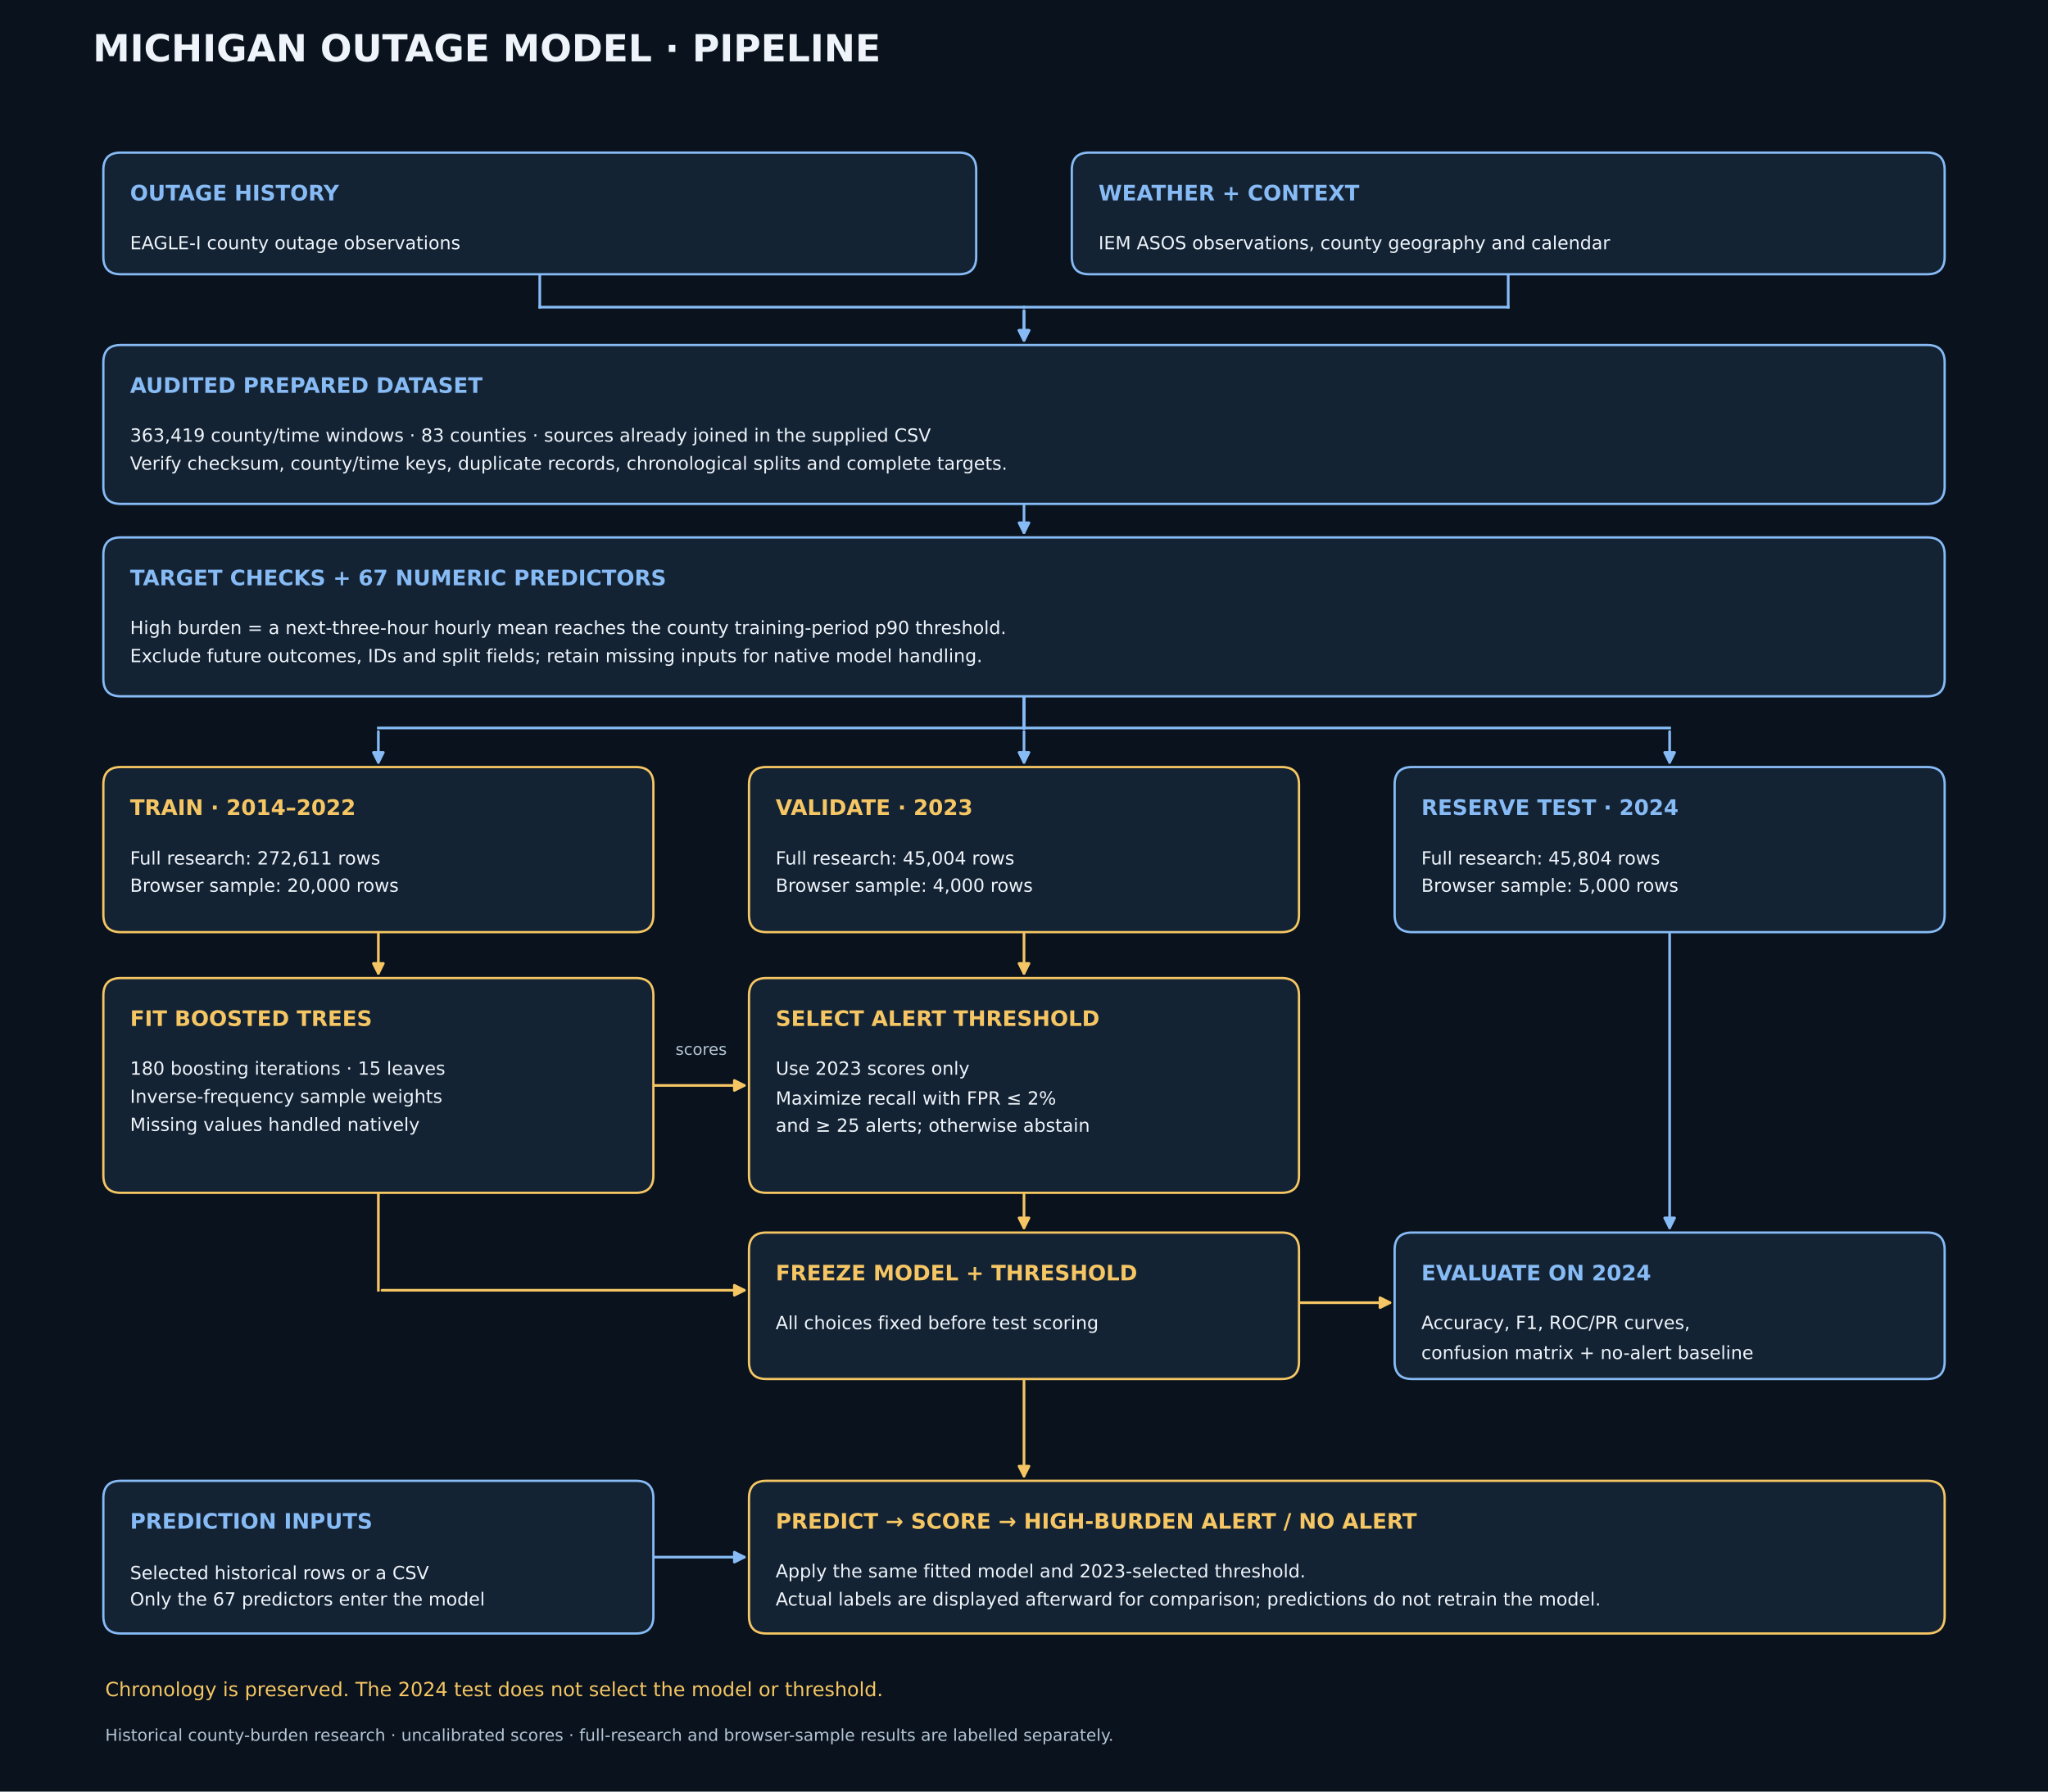
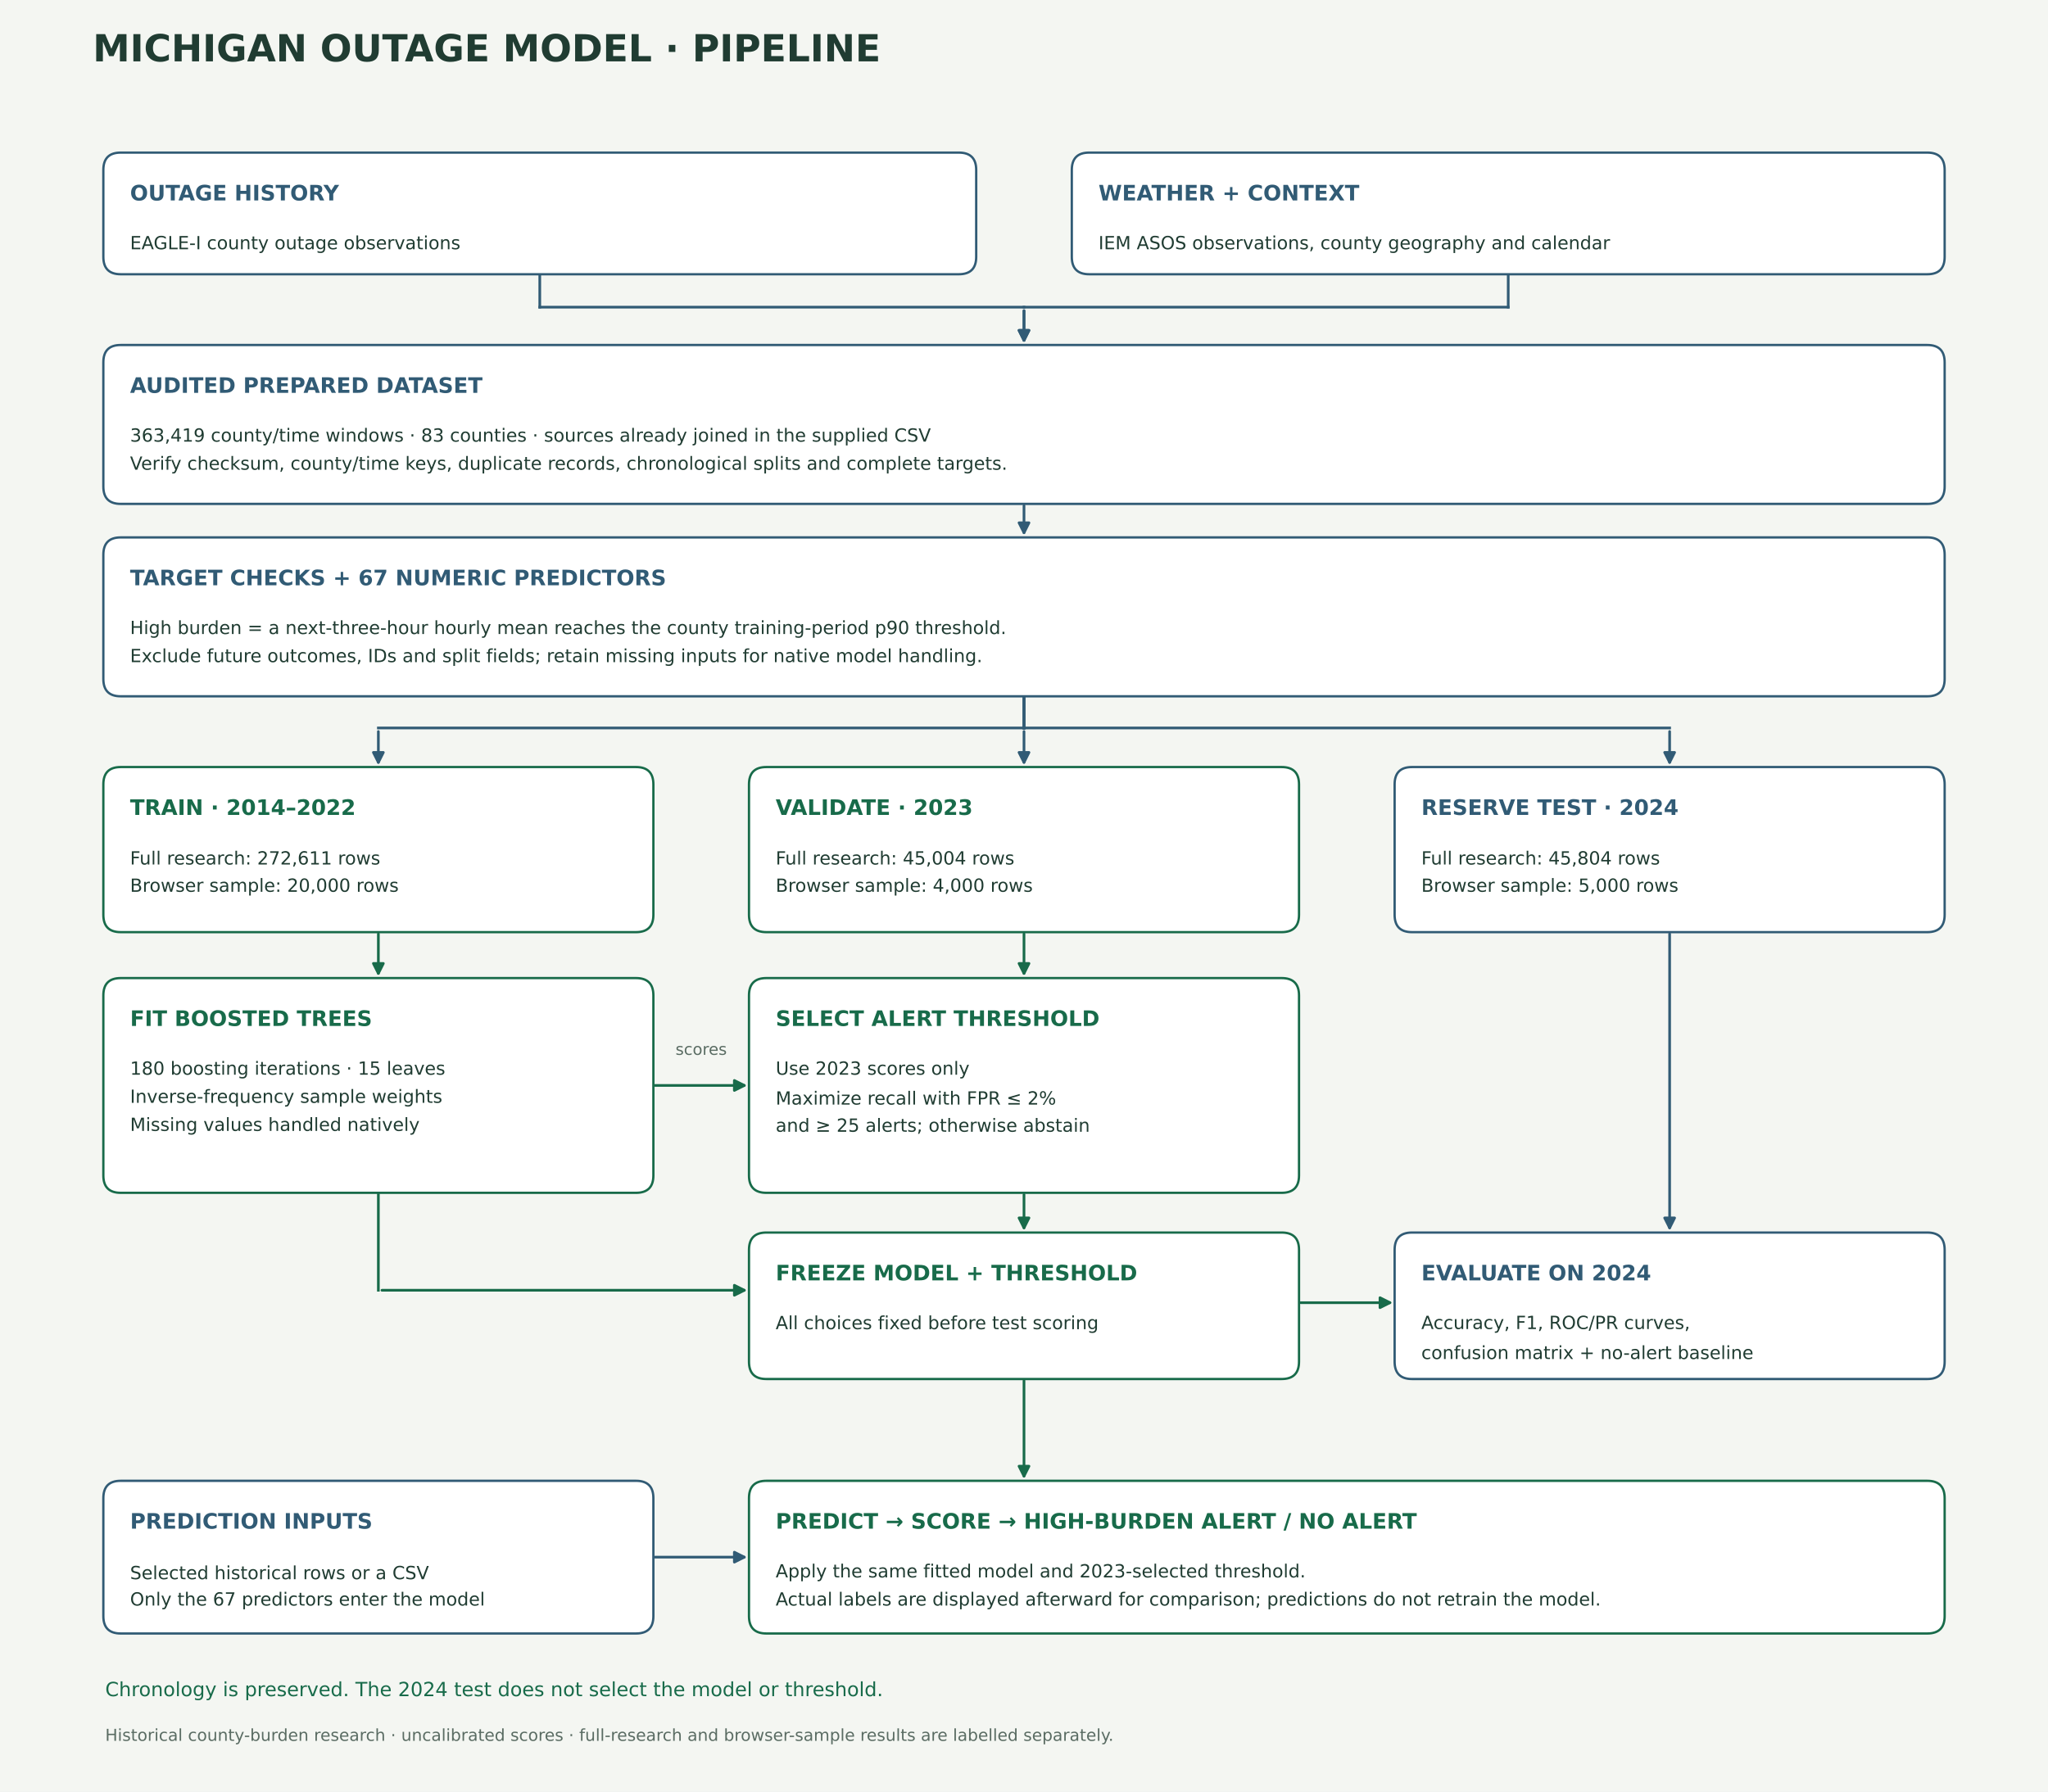
<svg xmlns="http://www.w3.org/2000/svg" width="1152pt" height="1008pt" viewBox="0 0 1152 1008" version="1.1">
  <defs>
    <style type="text/css">*{stroke-linejoin: round; stroke-linecap: butt}</style>
  </defs>
  <g id="figure_1">
    <g id="patch_1">
-       <path d="M 0 1008  L 1152 1008  L 1152 0  L 0 0  z " style="fill: #09121d" />
+       <path d="M 0 1008  L 1152 1008  L 1152 0  L 0 0  z " style="fill: #f4f6f2" />
    </g>
    <g id="axes_1">
      <g id="line2d_1">
-         <path d="M 303.624 153.252  L 303.624 172.807  " clip-path="url(#pd0d8421610)" style="fill: none; stroke: #87bbf5; stroke-width: 1.5; stroke-linecap: square" />
+         <path d="M 303.624 153.252  L 303.624 172.807  " clip-path="url(#p6b2685b8ad)" style="fill: none; stroke: #315b75; stroke-width: 1.5; stroke-linecap: square" />
      </g>
      <g id="line2d_2">
-         <path d="M 303.624 172.807  L 576 172.807  " clip-path="url(#pd0d8421610)" style="fill: none; stroke: #87bbf5; stroke-width: 1.5; stroke-linecap: square" />
+         <path d="M 303.624 172.807  L 576 172.807  " clip-path="url(#p6b2685b8ad)" style="fill: none; stroke: #315b75; stroke-width: 1.5; stroke-linecap: square" />
      </g>
      <g id="patch_2">
-         <path d="M 576 174.807  Q 576 183.98 576 191.477  " clip-path="url(#pd0d8421610)" style="fill: none; stroke: #87bbf5; stroke-width: 1.5; stroke-linecap: round" />
-         <path d="M 578.8 185.877  L 576 191.477  L 573.2 185.877  z " clip-path="url(#pd0d8421610)" style="fill: #87bbf5; stroke: #87bbf5; stroke-width: 1.5; stroke-linecap: round" />
+         <path d="M 576 174.807  Q 576 183.98 576 191.477  " clip-path="url(#p6b2685b8ad)" style="fill: none; stroke: #315b75; stroke-width: 1.5; stroke-linecap: round" />
+         <path d="M 578.8 185.877  L 576 191.477  L 573.2 185.877  z " clip-path="url(#p6b2685b8ad)" style="fill: #315b75; stroke: #315b75; stroke-width: 1.5; stroke-linecap: round" />
      </g>
      <g id="line2d_3">
-         <path d="M 848.376 153.252  L 848.376 172.807  " clip-path="url(#pd0d8421610)" style="fill: none; stroke: #87bbf5; stroke-width: 1.5; stroke-linecap: square" />
+         <path d="M 848.376 153.252  L 848.376 172.807  " clip-path="url(#p6b2685b8ad)" style="fill: none; stroke: #315b75; stroke-width: 1.5; stroke-linecap: square" />
      </g>
      <g id="line2d_4">
-         <path d="M 848.376 172.807  L 576 172.807  " clip-path="url(#pd0d8421610)" style="fill: none; stroke: #87bbf5; stroke-width: 1.5; stroke-linecap: square" />
+         <path d="M 848.376 172.807  L 576 172.807  " clip-path="url(#p6b2685b8ad)" style="fill: none; stroke: #315b75; stroke-width: 1.5; stroke-linecap: square" />
      </g>
      <g id="patch_3">
-         <path d="M 576 174.807  Q 576 183.98 576 191.477  " clip-path="url(#pd0d8421610)" style="fill: none; stroke: #87bbf5; stroke-width: 1.5; stroke-linecap: round" />
-         <path d="M 578.8 185.877  L 576 191.477  L 573.2 185.877  z " clip-path="url(#pd0d8421610)" style="fill: #87bbf5; stroke: #87bbf5; stroke-width: 1.5; stroke-linecap: round" />
+         <path d="M 576 174.807  Q 576 183.98 576 191.477  " clip-path="url(#p6b2685b8ad)" style="fill: none; stroke: #315b75; stroke-width: 1.5; stroke-linecap: round" />
+         <path d="M 578.8 185.877  L 576 191.477  L 573.2 185.877  z " clip-path="url(#p6b2685b8ad)" style="fill: #315b75; stroke: #315b75; stroke-width: 1.5; stroke-linecap: round" />
      </g>
      <g id="patch_4">
-         <path d="M 576 284.453  Q 576 292.929 576 299.727  " clip-path="url(#pd0d8421610)" style="fill: none; stroke: #87bbf5; stroke-width: 1.5; stroke-linecap: round" />
-         <path d="M 578.8 294.127  L 576 299.727  L 573.2 294.127  z " clip-path="url(#pd0d8421610)" style="fill: #87bbf5; stroke: #87bbf5; stroke-width: 1.5; stroke-linecap: round" />
+         <path d="M 576 284.453  Q 576 292.929 576 299.727  " clip-path="url(#p6b2685b8ad)" style="fill: none; stroke: #315b75; stroke-width: 1.5; stroke-linecap: round" />
+         <path d="M 578.8 294.127  L 576 299.727  L 573.2 294.127  z " clip-path="url(#p6b2685b8ad)" style="fill: #315b75; stroke: #315b75; stroke-width: 1.5; stroke-linecap: round" />
      </g>
      <g id="line2d_5">
-         <path d="M 576 390.708  L 576 409.565  " clip-path="url(#pd0d8421610)" style="fill: none; stroke: #87bbf5; stroke-width: 1.5; stroke-linecap: square" />
+         <path d="M 576 390.708  L 576 409.565  " clip-path="url(#p6b2685b8ad)" style="fill: none; stroke: #315b75; stroke-width: 1.5; stroke-linecap: square" />
      </g>
      <g id="line2d_6">
-         <path d="M 576 409.565  L 212.832 409.565  " clip-path="url(#pd0d8421610)" style="fill: none; stroke: #87bbf5; stroke-width: 1.5; stroke-linecap: square" />
+         <path d="M 576 409.565  L 212.832 409.565  " clip-path="url(#p6b2685b8ad)" style="fill: none; stroke: #315b75; stroke-width: 1.5; stroke-linecap: square" />
      </g>
      <g id="patch_5">
-         <path d="M 212.832 411.565  Q 212.832 421.088 212.832 428.934  " clip-path="url(#pd0d8421610)" style="fill: none; stroke: #87bbf5; stroke-width: 1.5; stroke-linecap: round" />
-         <path d="M 215.632 423.334  L 212.832 428.934  L 210.032 423.334  z " clip-path="url(#pd0d8421610)" style="fill: #87bbf5; stroke: #87bbf5; stroke-width: 1.5; stroke-linecap: round" />
+         <path d="M 212.832 411.565  Q 212.832 421.088 212.832 428.934  " clip-path="url(#p6b2685b8ad)" style="fill: none; stroke: #315b75; stroke-width: 1.5; stroke-linecap: round" />
+         <path d="M 215.632 423.334  L 212.832 428.934  L 210.032 423.334  z " clip-path="url(#p6b2685b8ad)" style="fill: #315b75; stroke: #315b75; stroke-width: 1.5; stroke-linecap: round" />
      </g>
      <g id="line2d_7">
-         <path d="M 576 390.708  L 576 409.565  " clip-path="url(#pd0d8421610)" style="fill: none; stroke: #87bbf5; stroke-width: 1.5; stroke-linecap: square" />
+         <path d="M 576 390.708  L 576 409.565  " clip-path="url(#p6b2685b8ad)" style="fill: none; stroke: #315b75; stroke-width: 1.5; stroke-linecap: square" />
      </g>
      <g id="line2d_8">
-         <path d="M 576 409.565  L 576 409.565  " clip-path="url(#pd0d8421610)" style="fill: none; stroke: #87bbf5; stroke-width: 1.5; stroke-linecap: square" />
+         <path d="M 576 409.565  L 576 409.565  " clip-path="url(#p6b2685b8ad)" style="fill: none; stroke: #315b75; stroke-width: 1.5; stroke-linecap: square" />
      </g>
      <g id="patch_6">
-         <path d="M 576 411.565  Q 576 421.088 576 428.934  " clip-path="url(#pd0d8421610)" style="fill: none; stroke: #87bbf5; stroke-width: 1.5; stroke-linecap: round" />
-         <path d="M 578.8 423.334  L 576 428.934  L 573.2 423.334  z " clip-path="url(#pd0d8421610)" style="fill: #87bbf5; stroke: #87bbf5; stroke-width: 1.5; stroke-linecap: round" />
+         <path d="M 576 411.565  Q 576 421.088 576 428.934  " clip-path="url(#p6b2685b8ad)" style="fill: none; stroke: #315b75; stroke-width: 1.5; stroke-linecap: round" />
+         <path d="M 578.8 423.334  L 576 428.934  L 573.2 423.334  z " clip-path="url(#p6b2685b8ad)" style="fill: #315b75; stroke: #315b75; stroke-width: 1.5; stroke-linecap: round" />
      </g>
      <g id="line2d_9">
-         <path d="M 576 390.708  L 576 409.565  " clip-path="url(#pd0d8421610)" style="fill: none; stroke: #87bbf5; stroke-width: 1.5; stroke-linecap: square" />
+         <path d="M 576 390.708  L 576 409.565  " clip-path="url(#p6b2685b8ad)" style="fill: none; stroke: #315b75; stroke-width: 1.5; stroke-linecap: square" />
      </g>
      <g id="line2d_10">
-         <path d="M 576 409.565  L 939.168 409.565  " clip-path="url(#pd0d8421610)" style="fill: none; stroke: #87bbf5; stroke-width: 1.5; stroke-linecap: square" />
+         <path d="M 576 409.565  L 939.168 409.565  " clip-path="url(#p6b2685b8ad)" style="fill: none; stroke: #315b75; stroke-width: 1.5; stroke-linecap: square" />
      </g>
      <g id="patch_7">
-         <path d="M 939.168 411.565  Q 939.168 421.088 939.168 428.934  " clip-path="url(#pd0d8421610)" style="fill: none; stroke: #87bbf5; stroke-width: 1.5; stroke-linecap: round" />
-         <path d="M 941.968 423.334  L 939.168 428.934  L 936.368 423.334  z " clip-path="url(#pd0d8421610)" style="fill: #87bbf5; stroke: #87bbf5; stroke-width: 1.5; stroke-linecap: round" />
+         <path d="M 939.168 411.565  Q 939.168 421.088 939.168 428.934  " clip-path="url(#p6b2685b8ad)" style="fill: none; stroke: #315b75; stroke-width: 1.5; stroke-linecap: round" />
+         <path d="M 941.968 423.334  L 939.168 428.934  L 936.368 423.334  z " clip-path="url(#p6b2685b8ad)" style="fill: #315b75; stroke: #315b75; stroke-width: 1.5; stroke-linecap: round" />
      </g>
      <g id="patch_8">
-         <path d="M 212.832 525.406  Q 212.832 537.374 212.832 547.665  " clip-path="url(#pd0d8421610)" style="fill: none; stroke: #f5c663; stroke-width: 1.5; stroke-linecap: round" />
-         <path d="M 215.632 542.065  L 212.832 547.665  L 210.032 542.065  z " clip-path="url(#pd0d8421610)" style="fill: #f5c663; stroke: #f5c663; stroke-width: 1.5; stroke-linecap: round" />
+         <path d="M 212.832 525.406  Q 212.832 537.374 212.832 547.665  " clip-path="url(#p6b2685b8ad)" style="fill: none; stroke: #186b4a; stroke-width: 1.5; stroke-linecap: round" />
+         <path d="M 215.632 542.065  L 212.832 547.665  L 210.032 542.065  z " clip-path="url(#p6b2685b8ad)" style="fill: #186b4a; stroke: #186b4a; stroke-width: 1.5; stroke-linecap: round" />
      </g>
      <g id="patch_9">
-         <path d="M 576 525.406  Q 576 537.374 576 547.665  " clip-path="url(#pd0d8421610)" style="fill: none; stroke: #f5c663; stroke-width: 1.5; stroke-linecap: round" />
-         <path d="M 578.8 542.065  L 576 547.665  L 573.2 542.065  z " clip-path="url(#pd0d8421610)" style="fill: #f5c663; stroke: #f5c663; stroke-width: 1.5; stroke-linecap: round" />
+         <path d="M 576 525.406  Q 576 537.374 576 547.665  " clip-path="url(#p6b2685b8ad)" style="fill: none; stroke: #186b4a; stroke-width: 1.5; stroke-linecap: round" />
+         <path d="M 578.8 542.065  L 576 547.665  L 573.2 542.065  z " clip-path="url(#p6b2685b8ad)" style="fill: #186b4a; stroke: #186b4a; stroke-width: 1.5; stroke-linecap: round" />
      </g>
      <g id="patch_10">
-         <path d="M 368.482 610.704  Q 394.416 610.704 418.673 610.704  " clip-path="url(#pd0d8421610)" style="fill: none; stroke: #f5c663; stroke-width: 1.5; stroke-linecap: round" />
-         <path d="M 413.073 607.904  L 418.673 610.704  L 413.073 613.504  z " clip-path="url(#pd0d8421610)" style="fill: #f5c663; stroke: #f5c663; stroke-width: 1.5; stroke-linecap: round" />
+         <path d="M 368.482 610.704  Q 394.416 610.704 418.673 610.704  " clip-path="url(#p6b2685b8ad)" style="fill: none; stroke: #186b4a; stroke-width: 1.5; stroke-linecap: round" />
+         <path d="M 413.073 607.904  L 418.673 610.704  L 413.073 613.504  z " clip-path="url(#p6b2685b8ad)" style="fill: #186b4a; stroke: #186b4a; stroke-width: 1.5; stroke-linecap: round" />
      </g>
      <g id="line2d_11">
-         <path d="M 212.832 670.068  L 212.832 725.94  " clip-path="url(#pd0d8421610)" style="fill: none; stroke: #f5c663; stroke-width: 1.5; stroke-linecap: square" />
+         <path d="M 212.832 670.068  L 212.832 725.94  " clip-path="url(#p6b2685b8ad)" style="fill: none; stroke: #186b4a; stroke-width: 1.5; stroke-linecap: square" />
      </g>
      <g id="patch_11">
-         <path d="M 214.83 725.94  Q 317.592 725.94 418.677 725.94  " clip-path="url(#pd0d8421610)" style="fill: none; stroke: #f5c663; stroke-width: 1.5; stroke-linecap: round" />
-         <path d="M 413.077 723.14  L 418.677 725.94  L 413.077 728.74  z " clip-path="url(#pd0d8421610)" style="fill: #f5c663; stroke: #f5c663; stroke-width: 1.5; stroke-linecap: round" />
+         <path d="M 214.83 725.94  Q 317.592 725.94 418.677 725.94  " clip-path="url(#p6b2685b8ad)" style="fill: none; stroke: #186b4a; stroke-width: 1.5; stroke-linecap: round" />
+         <path d="M 413.077 723.14  L 418.677 725.94  L 413.077 728.74  z " clip-path="url(#p6b2685b8ad)" style="fill: #186b4a; stroke: #186b4a; stroke-width: 1.5; stroke-linecap: round" />
      </g>
      <g id="patch_12">
-         <path d="M 576 672.07  Q 576 682.29 576 690.832  " clip-path="url(#pd0d8421610)" style="fill: none; stroke: #f5c663; stroke-width: 1.5; stroke-linecap: round" />
-         <path d="M 578.8 685.232  L 576 690.832  L 573.2 685.232  z " clip-path="url(#pd0d8421610)" style="fill: #f5c663; stroke: #f5c663; stroke-width: 1.5; stroke-linecap: round" />
+         <path d="M 576 672.07  Q 576 682.29 576 690.832  " clip-path="url(#p6b2685b8ad)" style="fill: none; stroke: #186b4a; stroke-width: 1.5; stroke-linecap: round" />
+         <path d="M 578.8 685.232  L 576 690.832  L 573.2 685.232  z " clip-path="url(#p6b2685b8ad)" style="fill: #186b4a; stroke: #186b4a; stroke-width: 1.5; stroke-linecap: round" />
      </g>
      <g id="patch_13">
-         <path d="M 939.168 525.407  Q 939.168 608.959 939.168 690.835  " clip-path="url(#pd0d8421610)" style="fill: none; stroke: #87bbf5; stroke-width: 1.5; stroke-linecap: round" />
-         <path d="M 941.968 685.235  L 939.168 690.835  L 936.368 685.235  z " clip-path="url(#pd0d8421610)" style="fill: #87bbf5; stroke: #87bbf5; stroke-width: 1.5; stroke-linecap: round" />
+         <path d="M 939.168 525.407  Q 939.168 608.959 939.168 690.835  " clip-path="url(#p6b2685b8ad)" style="fill: none; stroke: #315b75; stroke-width: 1.5; stroke-linecap: round" />
+         <path d="M 941.968 685.235  L 939.168 690.835  L 936.368 685.235  z " clip-path="url(#p6b2685b8ad)" style="fill: #315b75; stroke: #315b75; stroke-width: 1.5; stroke-linecap: round" />
      </g>
      <g id="patch_14">
-         <path d="M 731.65 732.924  Q 757.584 732.924 781.841 732.924  " clip-path="url(#pd0d8421610)" style="fill: none; stroke: #f5c663; stroke-width: 1.5; stroke-linecap: round" />
-         <path d="M 776.241 730.124  L 781.841 732.924  L 776.241 735.724  z " clip-path="url(#pd0d8421610)" style="fill: #f5c663; stroke: #f5c663; stroke-width: 1.5; stroke-linecap: round" />
+         <path d="M 731.65 732.924  Q 757.584 732.924 781.841 732.924  " clip-path="url(#p6b2685b8ad)" style="fill: none; stroke: #186b4a; stroke-width: 1.5; stroke-linecap: round" />
+         <path d="M 776.241 730.124  L 781.841 732.924  L 776.241 735.724  z " clip-path="url(#p6b2685b8ad)" style="fill: #186b4a; stroke: #186b4a; stroke-width: 1.5; stroke-linecap: round" />
      </g>
      <g id="patch_15">
-         <path d="M 368.482 876.096  Q 394.416 876.096 418.673 876.096  " clip-path="url(#pd0d8421610)" style="fill: none; stroke: #87bbf5; stroke-width: 1.5; stroke-linecap: round" />
-         <path d="M 413.073 873.296  L 418.673 876.096  L 413.073 878.896  z " clip-path="url(#pd0d8421610)" style="fill: #87bbf5; stroke: #87bbf5; stroke-width: 1.5; stroke-linecap: round" />
+         <path d="M 368.482 876.096  Q 394.416 876.096 418.673 876.096  " clip-path="url(#p6b2685b8ad)" style="fill: none; stroke: #315b75; stroke-width: 1.5; stroke-linecap: round" />
+         <path d="M 413.073 873.296  L 418.673 876.096  L 413.073 878.896  z " clip-path="url(#p6b2685b8ad)" style="fill: #315b75; stroke: #315b75; stroke-width: 1.5; stroke-linecap: round" />
      </g>
      <g id="patch_16">
-         <path d="M 576 776.824  Q 576 804.509 576 830.516  " clip-path="url(#pd0d8421610)" style="fill: none; stroke: #f5c663; stroke-width: 1.5; stroke-linecap: round" />
-         <path d="M 578.8 824.916  L 576 830.516  L 573.2 824.916  z " clip-path="url(#pd0d8421610)" style="fill: #f5c663; stroke: #f5c663; stroke-width: 1.5; stroke-linecap: round" />
+         <path d="M 576 776.824  Q 576 804.509 576 830.516  " clip-path="url(#p6b2685b8ad)" style="fill: none; stroke: #186b4a; stroke-width: 1.5; stroke-linecap: round" />
+         <path d="M 578.8 824.916  L 576 830.516  L 573.2 824.916  z " clip-path="url(#p6b2685b8ad)" style="fill: #186b4a; stroke: #186b4a; stroke-width: 1.5; stroke-linecap: round" />
      </g>
      <g id="patch_17">
-         <path d="M 67.914 154.3  L 539.334 154.3  Q 549.112 154.3 549.112 144.522  L 549.112 95.634  Q 549.112 85.856 539.334 85.856  L 67.914 85.856  Q 58.136 85.856 58.136 95.634  L 58.136 144.522  Q 58.136 154.3 67.914 154.3  z " clip-path="url(#pd0d8421610)" style="fill: #142334; stroke: #87bbf5; stroke-width: 1.3; stroke-linejoin: miter" />
+         <path d="M 67.914 154.3  L 539.334 154.3  Q 549.112 154.3 549.112 144.522  L 549.112 95.634  Q 549.112 85.856 539.334 85.856  L 67.914 85.856  Q 58.136 85.856 58.136 95.634  L 58.136 144.522  Q 58.136 154.3 67.914 154.3  z " clip-path="url(#p6b2685b8ad)" style="fill: #ffffff; stroke: #315b75; stroke-width: 1.3; stroke-linejoin: miter" />
      </g>
      <g id="patch_18">
-         <path d="M 612.666 154.3  L 1084.086 154.3  Q 1093.864 154.3 1093.864 144.522  L 1093.864 95.634  Q 1093.864 85.856 1084.086 85.856  L 612.666 85.856  Q 602.888 85.856 602.888 95.634  L 602.888 144.522  Q 602.888 154.3 612.666 154.3  z " clip-path="url(#pd0d8421610)" style="fill: #142334; stroke: #87bbf5; stroke-width: 1.3; stroke-linejoin: miter" />
+         <path d="M 612.666 154.3  L 1084.086 154.3  Q 1093.864 154.3 1093.864 144.522  L 1093.864 95.634  Q 1093.864 85.856 1084.086 85.856  L 612.666 85.856  Q 602.888 85.856 602.888 95.634  L 602.888 144.522  Q 602.888 154.3 612.666 154.3  z " clip-path="url(#p6b2685b8ad)" style="fill: #ffffff; stroke: #315b75; stroke-width: 1.3; stroke-linejoin: miter" />
      </g>
      <g id="patch_19">
-         <path d="M 67.914 283.504  L 1084.086 283.504  Q 1093.864 283.504 1093.864 273.726  L 1093.864 203.886  Q 1093.864 194.108 1084.086 194.108  L 67.914 194.108  Q 58.136 194.108 58.136 203.886  L 58.136 273.726  Q 58.136 283.504 67.914 283.504  z " clip-path="url(#pd0d8421610)" style="fill: #142334; stroke: #87bbf5; stroke-width: 1.3; stroke-linejoin: miter" />
+         <path d="M 67.914 283.504  L 1084.086 283.504  Q 1093.864 283.504 1093.864 273.726  L 1093.864 203.886  Q 1093.864 194.108 1084.086 194.108  L 67.914 194.108  Q 58.136 194.108 58.136 203.886  L 58.136 273.726  Q 58.136 283.504 67.914 283.504  z " clip-path="url(#p6b2685b8ad)" style="fill: #ffffff; stroke: #315b75; stroke-width: 1.3; stroke-linejoin: miter" />
      </g>
      <g id="patch_20">
-         <path d="M 67.914 391.756  L 1084.086 391.756  Q 1093.864 391.756 1093.864 381.978  L 1093.864 312.138  Q 1093.864 302.36 1084.086 302.36  L 67.914 302.36  Q 58.136 302.36 58.136 312.138  L 58.136 381.978  Q 58.136 391.756 67.914 391.756  z " clip-path="url(#pd0d8421610)" style="fill: #142334; stroke: #87bbf5; stroke-width: 1.3; stroke-linejoin: miter" />
+         <path d="M 67.914 391.756  L 1084.086 391.756  Q 1093.864 391.756 1093.864 381.978  L 1093.864 312.138  Q 1093.864 302.36 1084.086 302.36  L 67.914 302.36  Q 58.136 302.36 58.136 312.138  L 58.136 381.978  Q 58.136 391.756 67.914 391.756  z " clip-path="url(#p6b2685b8ad)" style="fill: #ffffff; stroke: #315b75; stroke-width: 1.3; stroke-linejoin: miter" />
      </g>
      <g id="patch_21">
-         <path d="M 67.914 524.452  L 357.75 524.452  Q 367.528 524.452 367.528 514.674  L 367.528 441.342  Q 367.528 431.564 357.75 431.564  L 67.914 431.564  Q 58.136 431.564 58.136 441.342  L 58.136 514.674  Q 58.136 524.452 67.914 524.452  z " clip-path="url(#pd0d8421610)" style="fill: #142334; stroke: #f5c663; stroke-width: 1.3; stroke-linejoin: miter" />
+         <path d="M 67.914 524.452  L 357.75 524.452  Q 367.528 524.452 367.528 514.674  L 367.528 441.342  Q 367.528 431.564 357.75 431.564  L 67.914 431.564  Q 58.136 431.564 58.136 441.342  L 58.136 514.674  Q 58.136 524.452 67.914 524.452  z " clip-path="url(#p6b2685b8ad)" style="fill: #ffffff; stroke: #186b4a; stroke-width: 1.3; stroke-linejoin: miter" />
      </g>
      <g id="patch_22">
-         <path d="M 431.082 524.452  L 720.918 524.452  Q 730.696 524.452 730.696 514.674  L 730.696 441.342  Q 730.696 431.564 720.918 431.564  L 431.082 431.564  Q 421.304 431.564 421.304 441.342  L 421.304 514.674  Q 421.304 524.452 431.082 524.452  z " clip-path="url(#pd0d8421610)" style="fill: #142334; stroke: #f5c663; stroke-width: 1.3; stroke-linejoin: miter" />
+         <path d="M 431.082 524.452  L 720.918 524.452  Q 730.696 524.452 730.696 514.674  L 730.696 441.342  Q 730.696 431.564 720.918 431.564  L 431.082 431.564  Q 421.304 431.564 421.304 441.342  L 421.304 514.674  Q 421.304 524.452 431.082 524.452  z " clip-path="url(#p6b2685b8ad)" style="fill: #ffffff; stroke: #186b4a; stroke-width: 1.3; stroke-linejoin: miter" />
      </g>
      <g id="patch_23">
-         <path d="M 794.25 524.452  L 1084.086 524.452  Q 1093.864 524.452 1093.864 514.674  L 1093.864 441.342  Q 1093.864 431.564 1084.086 431.564  L 794.25 431.564  Q 784.472 431.564 784.472 441.342  L 784.472 514.674  Q 784.472 524.452 794.25 524.452  z " clip-path="url(#pd0d8421610)" style="fill: #142334; stroke: #87bbf5; stroke-width: 1.3; stroke-linejoin: miter" />
+         <path d="M 794.25 524.452  L 1084.086 524.452  Q 1093.864 524.452 1093.864 514.674  L 1093.864 441.342  Q 1093.864 431.564 1084.086 431.564  L 794.25 431.564  Q 784.472 431.564 784.472 441.342  L 784.472 514.674  Q 784.472 524.452 794.25 524.452  z " clip-path="url(#p6b2685b8ad)" style="fill: #ffffff; stroke: #315b75; stroke-width: 1.3; stroke-linejoin: miter" />
      </g>
      <g id="patch_24">
-         <path d="M 67.914 671.116  L 357.75 671.116  Q 367.528 671.116 367.528 661.338  L 367.528 560.07  Q 367.528 550.292 357.75 550.292  L 67.914 550.292  Q 58.136 550.292 58.136 560.07  L 58.136 661.338  Q 58.136 671.116 67.914 671.116  z " clip-path="url(#pd0d8421610)" style="fill: #142334; stroke: #f5c663; stroke-width: 1.3; stroke-linejoin: miter" />
+         <path d="M 67.914 671.116  L 357.75 671.116  Q 367.528 671.116 367.528 661.338  L 367.528 560.07  Q 367.528 550.292 357.75 550.292  L 67.914 550.292  Q 58.136 550.292 58.136 560.07  L 58.136 661.338  Q 58.136 671.116 67.914 671.116  z " clip-path="url(#p6b2685b8ad)" style="fill: #ffffff; stroke: #186b4a; stroke-width: 1.3; stroke-linejoin: miter" />
      </g>
      <g id="patch_25">
-         <path d="M 431.082 671.116  L 720.918 671.116  Q 730.696 671.116 730.696 661.338  L 730.696 560.07  Q 730.696 550.292 720.918 550.292  L 431.082 550.292  Q 421.304 550.292 421.304 560.07  L 421.304 661.338  Q 421.304 671.116 431.082 671.116  z " clip-path="url(#pd0d8421610)" style="fill: #142334; stroke: #f5c663; stroke-width: 1.3; stroke-linejoin: miter" />
+         <path d="M 431.082 671.116  L 720.918 671.116  Q 730.696 671.116 730.696 661.338  L 730.696 560.07  Q 730.696 550.292 720.918 550.292  L 431.082 550.292  Q 421.304 550.292 421.304 560.07  L 421.304 661.338  Q 421.304 671.116 431.082 671.116  z " clip-path="url(#p6b2685b8ad)" style="fill: #ffffff; stroke: #186b4a; stroke-width: 1.3; stroke-linejoin: miter" />
      </g>
      <g id="patch_26">
-         <path d="M 431.082 775.876  L 720.918 775.876  Q 730.696 775.876 730.696 766.098  L 730.696 703.242  Q 730.696 693.464 720.918 693.464  L 431.082 693.464  Q 421.304 693.464 421.304 703.242  L 421.304 766.098  Q 421.304 775.876 431.082 775.876  z " clip-path="url(#pd0d8421610)" style="fill: #142334; stroke: #f5c663; stroke-width: 1.3; stroke-linejoin: miter" />
+         <path d="M 431.082 775.876  L 720.918 775.876  Q 730.696 775.876 730.696 766.098  L 730.696 703.242  Q 730.696 693.464 720.918 693.464  L 431.082 693.464  Q 421.304 693.464 421.304 703.242  L 421.304 766.098  Q 421.304 775.876 431.082 775.876  z " clip-path="url(#p6b2685b8ad)" style="fill: #ffffff; stroke: #186b4a; stroke-width: 1.3; stroke-linejoin: miter" />
      </g>
      <g id="patch_27">
-         <path d="M 794.25 775.876  L 1084.086 775.876  Q 1093.864 775.876 1093.864 766.098  L 1093.864 703.242  Q 1093.864 693.464 1084.086 693.464  L 794.25 693.464  Q 784.472 693.464 784.472 703.242  L 784.472 766.098  Q 784.472 775.876 794.25 775.876  z " clip-path="url(#pd0d8421610)" style="fill: #142334; stroke: #87bbf5; stroke-width: 1.3; stroke-linejoin: miter" />
+         <path d="M 794.25 775.876  L 1084.086 775.876  Q 1093.864 775.876 1093.864 766.098  L 1093.864 703.242  Q 1093.864 693.464 1084.086 693.464  L 794.25 693.464  Q 784.472 693.464 784.472 703.242  L 784.472 766.098  Q 784.472 775.876 794.25 775.876  z " clip-path="url(#p6b2685b8ad)" style="fill: #ffffff; stroke: #315b75; stroke-width: 1.3; stroke-linejoin: miter" />
      </g>
      <g id="patch_28">
-         <path d="M 67.914 919.048  L 357.75 919.048  Q 367.528 919.048 367.528 909.27  L 367.528 842.922  Q 367.528 833.144 357.75 833.144  L 67.914 833.144  Q 58.136 833.144 58.136 842.922  L 58.136 909.27  Q 58.136 919.048 67.914 919.048  z " clip-path="url(#pd0d8421610)" style="fill: #142334; stroke: #87bbf5; stroke-width: 1.3; stroke-linejoin: miter" />
+         <path d="M 67.914 919.048  L 357.75 919.048  Q 367.528 919.048 367.528 909.27  L 367.528 842.922  Q 367.528 833.144 357.75 833.144  L 67.914 833.144  Q 58.136 833.144 58.136 842.922  L 58.136 909.27  Q 58.136 919.048 67.914 919.048  z " clip-path="url(#p6b2685b8ad)" style="fill: #ffffff; stroke: #315b75; stroke-width: 1.3; stroke-linejoin: miter" />
      </g>
      <g id="patch_29">
-         <path d="M 431.082 919.048  L 1084.086 919.048  Q 1093.864 919.048 1093.864 909.27  L 1093.864 842.922  Q 1093.864 833.144 1084.086 833.144  L 431.082 833.144  Q 421.304 833.144 421.304 842.922  L 421.304 909.27  Q 421.304 919.048 431.082 919.048  z " clip-path="url(#pd0d8421610)" style="fill: #142334; stroke: #f5c663; stroke-width: 1.3; stroke-linejoin: miter" />
+         <path d="M 431.082 919.048  L 1084.086 919.048  Q 1093.864 919.048 1093.864 909.27  L 1093.864 842.922  Q 1093.864 833.144 1084.086 833.144  L 431.082 833.144  Q 421.304 833.144 421.304 842.922  L 421.304 909.27  Q 421.304 919.048 431.082 919.048  z " clip-path="url(#p6b2685b8ad)" style="fill: #ffffff; stroke: #186b4a; stroke-width: 1.3; stroke-linejoin: miter" />
      </g>
      <g id="text_1">
-         <text style="font-weight: 700; font-size: 21px; font-family: 'DejaVu Sans', Arial, sans-serif; text-anchor: start; fill: #eef4fa" x="52.2" y="34.524" transform="rotate(-0 52.2 34.524)">MICHIGAN OUTAGE MODEL · PIPELINE</text>
+         <text style="font-weight: 700; font-size: 21px; font-family: 'DejaVu Sans', Arial, sans-serif; text-anchor: start; fill: #203c32" x="52.2" y="34.524" transform="rotate(-0 52.2 34.524)">MICHIGAN OUTAGE MODEL · PIPELINE</text>
      </g>
      <g id="text_2">
-         <text style="font-weight: 700; font-size: 12px; font-family: 'DejaVu Sans', Arial, sans-serif; text-anchor: start; fill: #87bbf5" x="73.152" y="112.783" transform="rotate(-0 73.152 112.7828)">OUTAGE HISTORY</text>
+         <text style="font-weight: 700; font-size: 12px; font-family: 'DejaVu Sans', Arial, sans-serif; text-anchor: start; fill: #315b75" x="73.152" y="112.783" transform="rotate(-0 73.152 112.7828)">OUTAGE HISTORY</text>
      </g>
      <g id="text_3">
-         <text style="font-size: 10.2px; font-family: 'DejaVu Sans', Arial, sans-serif; text-anchor: start; fill: #eef4fa" x="73.152" y="140.226" transform="rotate(-0 73.152 140.226)">EAGLE-I county outage observations</text>
+         <text style="font-size: 10.2px; font-family: 'DejaVu Sans', Arial, sans-serif; text-anchor: start; fill: #203c32" x="73.152" y="140.226" transform="rotate(-0 73.152 140.226)">EAGLE-I county outage observations</text>
      </g>
      <g id="text_4">
-         <text style="font-weight: 700; font-size: 12px; font-family: 'DejaVu Sans', Arial, sans-serif; text-anchor: start; fill: #87bbf5" x="617.904" y="112.783" transform="rotate(-0 617.904 112.7828)">WEATHER + CONTEXT</text>
+         <text style="font-weight: 700; font-size: 12px; font-family: 'DejaVu Sans', Arial, sans-serif; text-anchor: start; fill: #315b75" x="617.904" y="112.783" transform="rotate(-0 617.904 112.7828)">WEATHER + CONTEXT</text>
      </g>
      <g id="text_5">
-         <text style="font-size: 10.2px; font-family: 'DejaVu Sans', Arial, sans-serif; text-anchor: start; fill: #eef4fa" x="617.904" y="140.226" transform="rotate(-0 617.904 140.226)">IEM ASOS observations, county geography and calendar</text>
+         <text style="font-size: 10.2px; font-family: 'DejaVu Sans', Arial, sans-serif; text-anchor: start; fill: #203c32" x="617.904" y="140.226" transform="rotate(-0 617.904 140.226)">IEM ASOS observations, county geography and calendar</text>
      </g>
      <g id="text_6">
-         <text style="font-weight: 700; font-size: 12px; font-family: 'DejaVu Sans', Arial, sans-serif; text-anchor: start; fill: #87bbf5" x="73.152" y="221.035" transform="rotate(-0 73.152 221.0348)">AUDITED PREPARED DATASET</text>
+         <text style="font-weight: 700; font-size: 12px; font-family: 'DejaVu Sans', Arial, sans-serif; text-anchor: start; fill: #315b75" x="73.152" y="221.035" transform="rotate(-0 73.152 221.0348)">AUDITED PREPARED DATASET</text>
      </g>
      <g id="text_7">
-         <text style="font-size: 10.2px; font-family: 'DejaVu Sans', Arial, sans-serif; fill: #eef4fa" transform="translate(73.152 248.478)">363,419 county/time windows · 83 counties · sources already joined in the supplied CSV</text>
-         <text style="font-size: 10.2px; font-family: 'DejaVu Sans', Arial, sans-serif; fill: #eef4fa" transform="translate(73.152 264.288)">Verify checksum, county/time keys, duplicate records, chronological splits and complete targets.</text>
+         <text style="font-size: 10.2px; font-family: 'DejaVu Sans', Arial, sans-serif; fill: #203c32" transform="translate(73.152 248.478)">363,419 county/time windows · 83 counties · sources already joined in the supplied CSV</text>
+         <text style="font-size: 10.2px; font-family: 'DejaVu Sans', Arial, sans-serif; fill: #203c32" transform="translate(73.152 264.288)">Verify checksum, county/time keys, duplicate records, chronological splits and complete targets.</text>
      </g>
      <g id="text_8">
-         <text style="font-weight: 700; font-size: 12px; font-family: 'DejaVu Sans', Arial, sans-serif; text-anchor: start; fill: #87bbf5" x="73.152" y="329.287" transform="rotate(-0 73.152 329.2868)">TARGET CHECKS + 67 NUMERIC PREDICTORS</text>
+         <text style="font-weight: 700; font-size: 12px; font-family: 'DejaVu Sans', Arial, sans-serif; text-anchor: start; fill: #315b75" x="73.152" y="329.287" transform="rotate(-0 73.152 329.2868)">TARGET CHECKS + 67 NUMERIC PREDICTORS</text>
      </g>
      <g id="text_9">
-         <text style="font-size: 10.2px; font-family: 'DejaVu Sans', Arial, sans-serif; fill: #eef4fa" transform="translate(73.152 356.73)">High burden = a next-three-hour hourly mean reaches the county training-period p90 threshold.</text>
-         <text style="font-size: 10.2px; font-family: 'DejaVu Sans', Arial, sans-serif; fill: #eef4fa" transform="translate(73.152 372.54)">Exclude future outcomes, IDs and split fields; retain missing inputs for native model handling.</text>
+         <text style="font-size: 10.2px; font-family: 'DejaVu Sans', Arial, sans-serif; fill: #203c32" transform="translate(73.152 356.73)">High burden = a next-three-hour hourly mean reaches the county training-period p90 threshold.</text>
+         <text style="font-size: 10.2px; font-family: 'DejaVu Sans', Arial, sans-serif; fill: #203c32" transform="translate(73.152 372.54)">Exclude future outcomes, IDs and split fields; retain missing inputs for native model handling.</text>
      </g>
      <g id="text_10">
-         <text style="font-weight: 700; font-size: 12px; font-family: 'DejaVu Sans', Arial, sans-serif; text-anchor: start; fill: #f5c663" x="73.152" y="458.491" transform="rotate(-0 73.152 458.4908)">TRAIN · 2014–2022</text>
+         <text style="font-weight: 700; font-size: 12px; font-family: 'DejaVu Sans', Arial, sans-serif; text-anchor: start; fill: #186b4a" x="73.152" y="458.491" transform="rotate(-0 73.152 458.4908)">TRAIN · 2014–2022</text>
      </g>
      <g id="text_11">
-         <text style="font-size: 10.2px; font-family: 'DejaVu Sans', Arial, sans-serif; fill: #eef4fa" transform="translate(73.152 486.4017)">Full research: 272,611 rows</text>
-         <text style="font-size: 10.2px; font-family: 'DejaVu Sans', Arial, sans-serif; fill: #eef4fa" transform="translate(73.152 501.744)">Browser sample: 20,000 rows</text>
+         <text style="font-size: 10.2px; font-family: 'DejaVu Sans', Arial, sans-serif; fill: #203c32" transform="translate(73.152 486.4017)">Full research: 272,611 rows</text>
+         <text style="font-size: 10.2px; font-family: 'DejaVu Sans', Arial, sans-serif; fill: #203c32" transform="translate(73.152 501.744)">Browser sample: 20,000 rows</text>
      </g>
      <g id="text_12">
-         <text style="font-weight: 700; font-size: 12px; font-family: 'DejaVu Sans', Arial, sans-serif; text-anchor: start; fill: #f5c663" x="436.32" y="458.491" transform="rotate(-0 436.32 458.4908)">VALIDATE · 2023</text>
+         <text style="font-weight: 700; font-size: 12px; font-family: 'DejaVu Sans', Arial, sans-serif; text-anchor: start; fill: #186b4a" x="436.32" y="458.491" transform="rotate(-0 436.32 458.4908)">VALIDATE · 2023</text>
      </g>
      <g id="text_13">
-         <text style="font-size: 10.2px; font-family: 'DejaVu Sans', Arial, sans-serif; fill: #eef4fa" transform="translate(436.32 486.4017)">Full research: 45,004 rows</text>
-         <text style="font-size: 10.2px; font-family: 'DejaVu Sans', Arial, sans-serif; fill: #eef4fa" transform="translate(436.32 501.744)">Browser sample: 4,000 rows</text>
+         <text style="font-size: 10.2px; font-family: 'DejaVu Sans', Arial, sans-serif; fill: #203c32" transform="translate(436.32 486.4017)">Full research: 45,004 rows</text>
+         <text style="font-size: 10.2px; font-family: 'DejaVu Sans', Arial, sans-serif; fill: #203c32" transform="translate(436.32 501.744)">Browser sample: 4,000 rows</text>
      </g>
      <g id="text_14">
-         <text style="font-weight: 700; font-size: 12px; font-family: 'DejaVu Sans', Arial, sans-serif; text-anchor: start; fill: #87bbf5" x="799.488" y="458.491" transform="rotate(-0 799.488 458.4908)">RESERVE TEST · 2024</text>
+         <text style="font-weight: 700; font-size: 12px; font-family: 'DejaVu Sans', Arial, sans-serif; text-anchor: start; fill: #315b75" x="799.488" y="458.491" transform="rotate(-0 799.488 458.4908)">RESERVE TEST · 2024</text>
      </g>
      <g id="text_15">
-         <text style="font-size: 10.2px; font-family: 'DejaVu Sans', Arial, sans-serif; fill: #eef4fa" transform="translate(799.488 486.4017)">Full research: 45,804 rows</text>
-         <text style="font-size: 10.2px; font-family: 'DejaVu Sans', Arial, sans-serif; fill: #eef4fa" transform="translate(799.488 501.744)">Browser sample: 5,000 rows</text>
+         <text style="font-size: 10.2px; font-family: 'DejaVu Sans', Arial, sans-serif; fill: #203c32" transform="translate(799.488 486.4017)">Full research: 45,804 rows</text>
+         <text style="font-size: 10.2px; font-family: 'DejaVu Sans', Arial, sans-serif; fill: #203c32" transform="translate(799.488 501.744)">Browser sample: 5,000 rows</text>
      </g>
      <g id="text_16">
-         <text style="font-weight: 700; font-size: 12px; font-family: 'DejaVu Sans', Arial, sans-serif; text-anchor: start; fill: #f5c663" x="73.152" y="577.219" transform="rotate(-0 73.152 577.2188)">FIT BOOSTED TREES</text>
+         <text style="font-weight: 700; font-size: 12px; font-family: 'DejaVu Sans', Arial, sans-serif; text-anchor: start; fill: #186b4a" x="73.152" y="577.219" transform="rotate(-0 73.152 577.2188)">FIT BOOSTED TREES</text>
      </g>
      <g id="text_17">
-         <text style="font-size: 10.2px; font-family: 'DejaVu Sans', Arial, sans-serif; fill: #eef4fa" transform="translate(73.152 604.662)">180 boosting iterations · 15 leaves</text>
-         <text style="font-size: 10.2px; font-family: 'DejaVu Sans', Arial, sans-serif; fill: #eef4fa" transform="translate(73.152 620.472)">Inverse-frequency sample weights</text>
-         <text style="font-size: 10.2px; font-family: 'DejaVu Sans', Arial, sans-serif; fill: #eef4fa" transform="translate(73.152 636.282)">Missing values handled natively</text>
+         <text style="font-size: 10.2px; font-family: 'DejaVu Sans', Arial, sans-serif; fill: #203c32" transform="translate(73.152 604.662)">180 boosting iterations · 15 leaves</text>
+         <text style="font-size: 10.2px; font-family: 'DejaVu Sans', Arial, sans-serif; fill: #203c32" transform="translate(73.152 620.472)">Inverse-frequency sample weights</text>
+         <text style="font-size: 10.2px; font-family: 'DejaVu Sans', Arial, sans-serif; fill: #203c32" transform="translate(73.152 636.282)">Missing values handled natively</text>
      </g>
      <g id="text_18">
-         <text style="font-weight: 700; font-size: 12px; font-family: 'DejaVu Sans', Arial, sans-serif; text-anchor: start; fill: #f5c663" x="436.32" y="577.219" transform="rotate(-0 436.32 577.2188)">SELECT ALERT THRESHOLD</text>
+         <text style="font-weight: 700; font-size: 12px; font-family: 'DejaVu Sans', Arial, sans-serif; text-anchor: start; fill: #186b4a" x="436.32" y="577.219" transform="rotate(-0 436.32 577.2188)">SELECT ALERT THRESHOLD</text>
      </g>
      <g id="text_19">
-         <text style="font-size: 10.2px; font-family: 'DejaVu Sans', Arial, sans-serif; fill: #eef4fa" transform="translate(436.32 604.662)">Use 2023 scores only</text>
-         <text style="font-size: 10.2px; font-family: 'DejaVu Sans', Arial, sans-serif; fill: #eef4fa" transform="translate(436.32 621.4601)">Maximize recall with FPR ≤ 2%</text>
-         <text style="font-size: 10.2px; font-family: 'DejaVu Sans', Arial, sans-serif; fill: #eef4fa" transform="translate(436.32 636.7497)">and ≥ 25 alerts; otherwise abstain</text>
+         <text style="font-size: 10.2px; font-family: 'DejaVu Sans', Arial, sans-serif; fill: #203c32" transform="translate(436.32 604.662)">Use 2023 scores only</text>
+         <text style="font-size: 10.2px; font-family: 'DejaVu Sans', Arial, sans-serif; fill: #203c32" transform="translate(436.32 621.4601)">Maximize recall with FPR ≤ 2%</text>
+         <text style="font-size: 10.2px; font-family: 'DejaVu Sans', Arial, sans-serif; fill: #203c32" transform="translate(436.32 636.7497)">and ≥ 25 alerts; otherwise abstain</text>
      </g>
      <g id="text_20">
-         <text style="font-weight: 700; font-size: 12px; font-family: 'DejaVu Sans', Arial, sans-serif; text-anchor: start; fill: #f5c663" x="436.32" y="720.391" transform="rotate(-0 436.32 720.3908)">FREEZE MODEL + THRESHOLD</text>
+         <text style="font-weight: 700; font-size: 12px; font-family: 'DejaVu Sans', Arial, sans-serif; text-anchor: start; fill: #186b4a" x="436.32" y="720.391" transform="rotate(-0 436.32 720.3908)">FREEZE MODEL + THRESHOLD</text>
      </g>
      <g id="text_21">
-         <text style="font-size: 10.2px; font-family: 'DejaVu Sans', Arial, sans-serif; text-anchor: start; fill: #eef4fa" x="436.32" y="747.834" transform="rotate(-0 436.32 747.834)">All choices fixed before test scoring</text>
+         <text style="font-size: 10.2px; font-family: 'DejaVu Sans', Arial, sans-serif; text-anchor: start; fill: #203c32" x="436.32" y="747.834" transform="rotate(-0 436.32 747.834)">All choices fixed before test scoring</text>
      </g>
      <g id="text_22">
-         <text style="font-weight: 700; font-size: 12px; font-family: 'DejaVu Sans', Arial, sans-serif; text-anchor: start; fill: #87bbf5" x="799.488" y="720.391" transform="rotate(-0 799.488 720.3908)">EVALUATE ON 2024</text>
+         <text style="font-weight: 700; font-size: 12px; font-family: 'DejaVu Sans', Arial, sans-serif; text-anchor: start; fill: #315b75" x="799.488" y="720.391" transform="rotate(-0 799.488 720.3908)">EVALUATE ON 2024</text>
      </g>
      <g id="text_23">
-         <text style="font-size: 10.2px; font-family: 'DejaVu Sans', Arial, sans-serif; fill: #eef4fa" transform="translate(799.488 747.7439)">Accuracy, F1, ROC/PR curves,</text>
-         <text style="font-size: 10.2px; font-family: 'DejaVu Sans', Arial, sans-serif; fill: #eef4fa" transform="translate(799.488 764.6321)">confusion matrix + no-alert baseline</text>
+         <text style="font-size: 10.2px; font-family: 'DejaVu Sans', Arial, sans-serif; fill: #203c32" transform="translate(799.488 747.7439)">Accuracy, F1, ROC/PR curves,</text>
+         <text style="font-size: 10.2px; font-family: 'DejaVu Sans', Arial, sans-serif; fill: #203c32" transform="translate(799.488 764.6321)">confusion matrix + no-alert baseline</text>
      </g>
      <g id="text_24">
-         <text style="font-weight: 700; font-size: 12px; font-family: 'DejaVu Sans', Arial, sans-serif; text-anchor: start; fill: #87bbf5" x="73.152" y="860.071" transform="rotate(-0 73.152 860.0708)">PREDICTION INPUTS</text>
+         <text style="font-weight: 700; font-size: 12px; font-family: 'DejaVu Sans', Arial, sans-serif; text-anchor: start; fill: #315b75" x="73.152" y="860.071" transform="rotate(-0 73.152 860.0708)">PREDICTION INPUTS</text>
      </g>
      <g id="text_25">
-         <text style="font-size: 10.2px; font-family: 'DejaVu Sans', Arial, sans-serif; fill: #eef4fa" transform="translate(73.152 888.5021)">Selected historical rows or a CSV</text>
-         <text style="font-size: 10.2px; font-family: 'DejaVu Sans', Arial, sans-serif; fill: #eef4fa" transform="translate(73.152 903.324)">Only the 67 predictors enter the model</text>
+         <text style="font-size: 10.2px; font-family: 'DejaVu Sans', Arial, sans-serif; fill: #203c32" transform="translate(73.152 888.5021)">Selected historical rows or a CSV</text>
+         <text style="font-size: 10.2px; font-family: 'DejaVu Sans', Arial, sans-serif; fill: #203c32" transform="translate(73.152 903.324)">Only the 67 predictors enter the model</text>
      </g>
      <g id="text_26">
-         <text style="font-weight: 700; font-size: 12px; font-family: 'DejaVu Sans', Arial, sans-serif; text-anchor: start; fill: #f5c663" x="436.32" y="860.071" transform="rotate(-0 436.32 860.0708)">PREDICT → SCORE → HIGH-BURDEN ALERT / NO ALERT</text>
+         <text style="font-weight: 700; font-size: 12px; font-family: 'DejaVu Sans', Arial, sans-serif; text-anchor: start; fill: #186b4a" x="436.32" y="860.071" transform="rotate(-0 436.32 860.0708)">PREDICT → SCORE → HIGH-BURDEN ALERT / NO ALERT</text>
      </g>
      <g id="text_27">
-         <text style="font-size: 10.2px; font-family: 'DejaVu Sans', Arial, sans-serif; fill: #eef4fa" transform="translate(436.32 887.514)">Apply the same fitted model and 2023-selected threshold.</text>
-         <text style="font-size: 10.2px; font-family: 'DejaVu Sans', Arial, sans-serif; fill: #eef4fa" transform="translate(436.32 903.324)">Actual labels are displayed afterward for comparison; predictions do not retrain the model.</text>
+         <text style="font-size: 10.2px; font-family: 'DejaVu Sans', Arial, sans-serif; fill: #203c32" transform="translate(436.32 887.514)">Apply the same fitted model and 2023-selected threshold.</text>
+         <text style="font-size: 10.2px; font-family: 'DejaVu Sans', Arial, sans-serif; fill: #203c32" transform="translate(436.32 903.324)">Actual labels are displayed afterward for comparison; predictions do not retrain the model.</text>
      </g>
      <g id="text_28">
-         <text style="font-size: 11px; font-family: 'DejaVu Sans', Arial, sans-serif; text-anchor: start; fill: #f5c663" x="59.184" y="954.317" transform="rotate(-0 59.184 954.3168)">Chronology is preserved. The 2024 test does not select the model or threshold.</text>
+         <text style="font-size: 11px; font-family: 'DejaVu Sans', Arial, sans-serif; text-anchor: start; fill: #186b4a" x="59.184" y="954.317" transform="rotate(-0 59.184 954.3168)">Chronology is preserved. The 2024 test does not select the model or threshold.</text>
      </g>
      <g id="text_29">
-         <text style="font-size: 9.3px; font-family: 'DejaVu Sans', Arial, sans-serif; text-anchor: start; fill: #b4c5d5" x="59.184" y="979.459" transform="rotate(-0 59.184 979.4592)">Historical county-burden research · uncalibrated scores · full-research and browser-sample results are labelled separately.</text>
+         <text style="font-size: 9.3px; font-family: 'DejaVu Sans', Arial, sans-serif; text-anchor: start; fill: #5a6c63" x="59.184" y="979.459" transform="rotate(-0 59.184 979.4592)">Historical county-burden research · uncalibrated scores · full-research and browser-sample results are labelled separately.</text>
      </g>
      <g id="text_30">
        <g id="patch_30">
-           <path d="M 377.01 598.619  L 411.822 598.619  L 411.822 583.679  L 377.01 583.679  z " style="fill: #09121d" />
+           <path d="M 377.01 598.619  L 411.822 598.619  L 411.822 583.679  L 377.01 583.679  z " style="fill: #f4f6f2" />
        </g>
-         <text style="font-size: 9px; font-family: 'DejaVu Sans', Arial, sans-serif; text-anchor: middle; fill: #b4c5d5" x="394.416" y="593.487" transform="rotate(-0 394.416 593.4867)">scores</text>
+         <text style="font-size: 9px; font-family: 'DejaVu Sans', Arial, sans-serif; text-anchor: middle; fill: #5a6c63" x="394.416" y="593.487" transform="rotate(-0 394.416 593.4867)">scores</text>
      </g>
    </g>
  </g>
  <defs>
-     <clipPath id="pd0d8421610">
+     <clipPath id="p6b2685b8ad">
      <rect x="17.28" y="10.08" width="1117.44" height="977.76" />
    </clipPath>
  </defs>
</svg>
